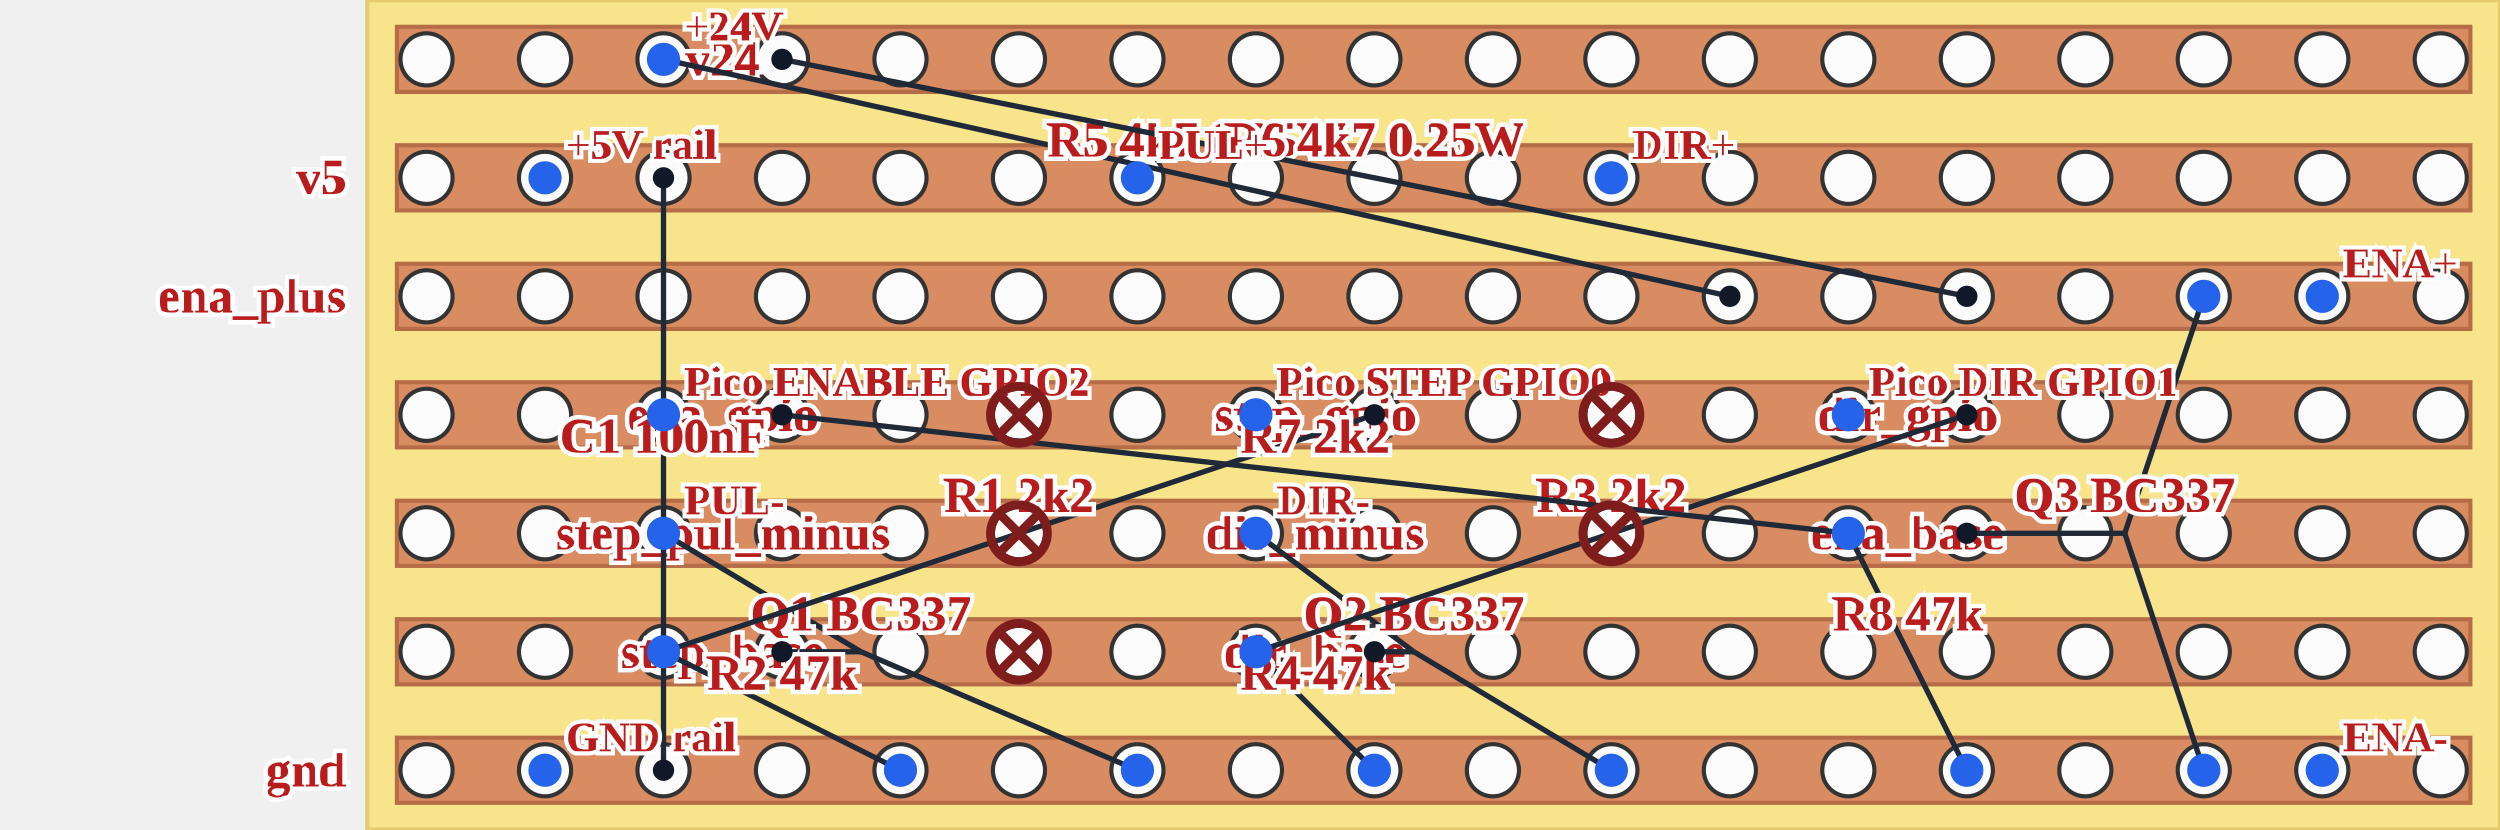
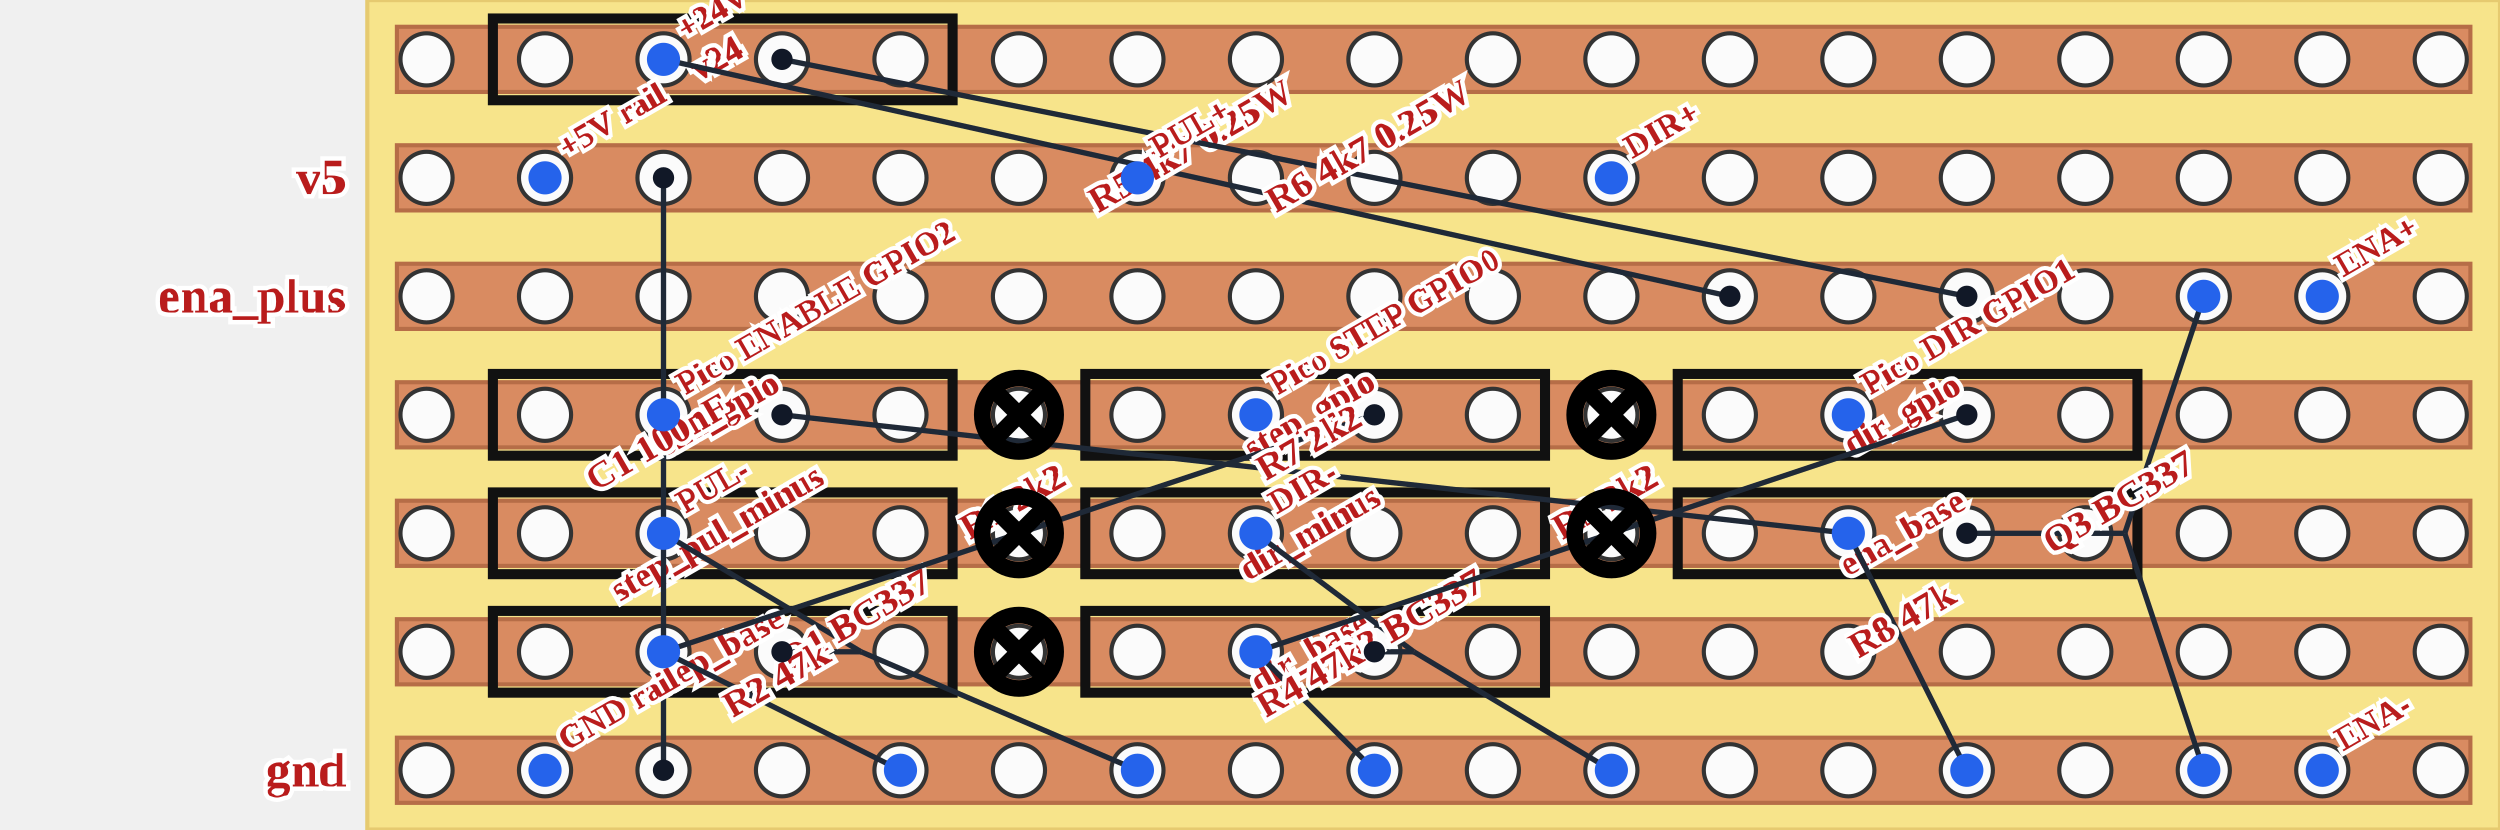
<svg xmlns="http://www.w3.org/2000/svg" width="675" height="224" viewBox="-3.100 0 21.100 7.000">
  <rect class="board" x="0" y="0" width="18.000" height="7.000" fill="#f7e48b" stroke="#e6ca70" stroke-width="0.035" />
  <rect class="copper-strip" data-row="0" data-net="v24" x="0.250" y="0.225" width="17.500" height="0.550" fill="#d98b61" stroke="#b66d47" stroke-width="0.035" />
  <text class="overlay-net-label" data-row="1" data-net="v5" x="-0.180" y="1.635" font-size="0.420" font-weight="700" text-anchor="end" fill="#b91c1c" stroke="#ffffff" stroke-width="0.075" paint-order="stroke">v5</text>
  <rect class="copper-strip" data-row="1" data-net="v5" x="0.250" y="1.225" width="17.500" height="0.550" fill="#d98b61" stroke="#b66d47" stroke-width="0.035" />
  <text class="overlay-net-label" data-row="2" data-net="ena_plus" x="-0.180" y="2.635" font-size="0.420" font-weight="700" text-anchor="end" fill="#b91c1c" stroke="#ffffff" stroke-width="0.075" paint-order="stroke">ena_plus</text>
  <rect class="copper-strip" data-row="2" data-net="ena_plus" x="0.250" y="2.225" width="17.500" height="0.550" fill="#d98b61" stroke="#b66d47" stroke-width="0.035" />
  <rect class="copper-strip" data-row="3" data-net="" x="0.250" y="3.225" width="17.500" height="0.550" fill="#d98b61" stroke="#b66d47" stroke-width="0.035" />
  <rect class="copper-strip" data-row="4" data-net="" x="0.250" y="4.225" width="17.500" height="0.550" fill="#d98b61" stroke="#b66d47" stroke-width="0.035" />
  <rect class="copper-strip" data-row="5" data-net="" x="0.250" y="5.225" width="17.500" height="0.550" fill="#d98b61" stroke="#b66d47" stroke-width="0.035" />
  <text class="overlay-net-label" data-row="6" data-net="gnd" x="-0.180" y="6.635" font-size="0.420" font-weight="700" text-anchor="end" fill="#b91c1c" stroke="#ffffff" stroke-width="0.075" paint-order="stroke">gnd</text>
  <rect class="copper-strip" data-row="6" data-net="gnd" x="0.250" y="6.225" width="17.500" height="0.550" fill="#d98b61" stroke="#b66d47" stroke-width="0.035" />
  <circle class="hole" data-col="0" data-row="0" cx="0.500" cy="0.500" r="0.220" fill="#fbfbfb" stroke="#333333" stroke-width="0.035" />
  <circle class="hole" data-col="1" data-row="0" cx="1.500" cy="0.500" r="0.220" fill="#fbfbfb" stroke="#333333" stroke-width="0.035" />
  <circle class="hole" data-col="2" data-row="0" cx="2.500" cy="0.500" r="0.220" fill="#fbfbfb" stroke="#333333" stroke-width="0.035" />
  <circle class="hole" data-col="3" data-row="0" cx="3.500" cy="0.500" r="0.220" fill="#fbfbfb" stroke="#333333" stroke-width="0.035" />
  <circle class="hole" data-col="4" data-row="0" cx="4.500" cy="0.500" r="0.220" fill="#fbfbfb" stroke="#333333" stroke-width="0.035" />
  <circle class="hole" data-col="5" data-row="0" cx="5.500" cy="0.500" r="0.220" fill="#fbfbfb" stroke="#333333" stroke-width="0.035" />
  <circle class="hole" data-col="6" data-row="0" cx="6.500" cy="0.500" r="0.220" fill="#fbfbfb" stroke="#333333" stroke-width="0.035" />
  <circle class="hole" data-col="7" data-row="0" cx="7.500" cy="0.500" r="0.220" fill="#fbfbfb" stroke="#333333" stroke-width="0.035" />
  <circle class="hole" data-col="8" data-row="0" cx="8.500" cy="0.500" r="0.220" fill="#fbfbfb" stroke="#333333" stroke-width="0.035" />
  <circle class="hole" data-col="9" data-row="0" cx="9.500" cy="0.500" r="0.220" fill="#fbfbfb" stroke="#333333" stroke-width="0.035" />
  <circle class="hole" data-col="10" data-row="0" cx="10.500" cy="0.500" r="0.220" fill="#fbfbfb" stroke="#333333" stroke-width="0.035" />
  <circle class="hole" data-col="11" data-row="0" cx="11.500" cy="0.500" r="0.220" fill="#fbfbfb" stroke="#333333" stroke-width="0.035" />
  <circle class="hole" data-col="12" data-row="0" cx="12.500" cy="0.500" r="0.220" fill="#fbfbfb" stroke="#333333" stroke-width="0.035" />
  <circle class="hole" data-col="13" data-row="0" cx="13.500" cy="0.500" r="0.220" fill="#fbfbfb" stroke="#333333" stroke-width="0.035" />
  <circle class="hole" data-col="14" data-row="0" cx="14.500" cy="0.500" r="0.220" fill="#fbfbfb" stroke="#333333" stroke-width="0.035" />
  <circle class="hole" data-col="15" data-row="0" cx="15.500" cy="0.500" r="0.220" fill="#fbfbfb" stroke="#333333" stroke-width="0.035" />
  <circle class="hole" data-col="16" data-row="0" cx="16.500" cy="0.500" r="0.220" fill="#fbfbfb" stroke="#333333" stroke-width="0.035" />
  <circle class="hole" data-col="17" data-row="0" cx="17.500" cy="0.500" r="0.220" fill="#fbfbfb" stroke="#333333" stroke-width="0.035" />
  <circle class="hole" data-col="0" data-row="1" cx="0.500" cy="1.500" r="0.220" fill="#fbfbfb" stroke="#333333" stroke-width="0.035" />
  <circle class="hole" data-col="1" data-row="1" cx="1.500" cy="1.500" r="0.220" fill="#fbfbfb" stroke="#333333" stroke-width="0.035" />
  <circle class="hole" data-col="2" data-row="1" cx="2.500" cy="1.500" r="0.220" fill="#fbfbfb" stroke="#333333" stroke-width="0.035" />
  <circle class="hole" data-col="3" data-row="1" cx="3.500" cy="1.500" r="0.220" fill="#fbfbfb" stroke="#333333" stroke-width="0.035" />
  <circle class="hole" data-col="4" data-row="1" cx="4.500" cy="1.500" r="0.220" fill="#fbfbfb" stroke="#333333" stroke-width="0.035" />
  <circle class="hole" data-col="5" data-row="1" cx="5.500" cy="1.500" r="0.220" fill="#fbfbfb" stroke="#333333" stroke-width="0.035" />
  <circle class="hole" data-col="6" data-row="1" cx="6.500" cy="1.500" r="0.220" fill="#fbfbfb" stroke="#333333" stroke-width="0.035" />
  <circle class="hole" data-col="7" data-row="1" cx="7.500" cy="1.500" r="0.220" fill="#fbfbfb" stroke="#333333" stroke-width="0.035" />
  <circle class="hole" data-col="8" data-row="1" cx="8.500" cy="1.500" r="0.220" fill="#fbfbfb" stroke="#333333" stroke-width="0.035" />
  <circle class="hole" data-col="9" data-row="1" cx="9.500" cy="1.500" r="0.220" fill="#fbfbfb" stroke="#333333" stroke-width="0.035" />
  <circle class="hole" data-col="10" data-row="1" cx="10.500" cy="1.500" r="0.220" fill="#fbfbfb" stroke="#333333" stroke-width="0.035" />
  <circle class="hole" data-col="11" data-row="1" cx="11.500" cy="1.500" r="0.220" fill="#fbfbfb" stroke="#333333" stroke-width="0.035" />
  <circle class="hole" data-col="12" data-row="1" cx="12.500" cy="1.500" r="0.220" fill="#fbfbfb" stroke="#333333" stroke-width="0.035" />
  <circle class="hole" data-col="13" data-row="1" cx="13.500" cy="1.500" r="0.220" fill="#fbfbfb" stroke="#333333" stroke-width="0.035" />
  <circle class="hole" data-col="14" data-row="1" cx="14.500" cy="1.500" r="0.220" fill="#fbfbfb" stroke="#333333" stroke-width="0.035" />
  <circle class="hole" data-col="15" data-row="1" cx="15.500" cy="1.500" r="0.220" fill="#fbfbfb" stroke="#333333" stroke-width="0.035" />
  <circle class="hole" data-col="16" data-row="1" cx="16.500" cy="1.500" r="0.220" fill="#fbfbfb" stroke="#333333" stroke-width="0.035" />
  <circle class="hole" data-col="17" data-row="1" cx="17.500" cy="1.500" r="0.220" fill="#fbfbfb" stroke="#333333" stroke-width="0.035" />
  <circle class="hole" data-col="0" data-row="2" cx="0.500" cy="2.500" r="0.220" fill="#fbfbfb" stroke="#333333" stroke-width="0.035" />
  <circle class="hole" data-col="1" data-row="2" cx="1.500" cy="2.500" r="0.220" fill="#fbfbfb" stroke="#333333" stroke-width="0.035" />
  <circle class="hole" data-col="2" data-row="2" cx="2.500" cy="2.500" r="0.220" fill="#fbfbfb" stroke="#333333" stroke-width="0.035" />
  <circle class="hole" data-col="3" data-row="2" cx="3.500" cy="2.500" r="0.220" fill="#fbfbfb" stroke="#333333" stroke-width="0.035" />
  <circle class="hole" data-col="4" data-row="2" cx="4.500" cy="2.500" r="0.220" fill="#fbfbfb" stroke="#333333" stroke-width="0.035" />
  <circle class="hole" data-col="5" data-row="2" cx="5.500" cy="2.500" r="0.220" fill="#fbfbfb" stroke="#333333" stroke-width="0.035" />
  <circle class="hole" data-col="6" data-row="2" cx="6.500" cy="2.500" r="0.220" fill="#fbfbfb" stroke="#333333" stroke-width="0.035" />
  <circle class="hole" data-col="7" data-row="2" cx="7.500" cy="2.500" r="0.220" fill="#fbfbfb" stroke="#333333" stroke-width="0.035" />
  <circle class="hole" data-col="8" data-row="2" cx="8.500" cy="2.500" r="0.220" fill="#fbfbfb" stroke="#333333" stroke-width="0.035" />
  <circle class="hole" data-col="9" data-row="2" cx="9.500" cy="2.500" r="0.220" fill="#fbfbfb" stroke="#333333" stroke-width="0.035" />
  <circle class="hole" data-col="10" data-row="2" cx="10.500" cy="2.500" r="0.220" fill="#fbfbfb" stroke="#333333" stroke-width="0.035" />
  <circle class="hole" data-col="11" data-row="2" cx="11.500" cy="2.500" r="0.220" fill="#fbfbfb" stroke="#333333" stroke-width="0.035" />
  <circle class="hole" data-col="12" data-row="2" cx="12.500" cy="2.500" r="0.220" fill="#fbfbfb" stroke="#333333" stroke-width="0.035" />
  <circle class="hole" data-col="13" data-row="2" cx="13.500" cy="2.500" r="0.220" fill="#fbfbfb" stroke="#333333" stroke-width="0.035" />
  <circle class="hole" data-col="14" data-row="2" cx="14.500" cy="2.500" r="0.220" fill="#fbfbfb" stroke="#333333" stroke-width="0.035" />
  <circle class="hole" data-col="15" data-row="2" cx="15.500" cy="2.500" r="0.220" fill="#fbfbfb" stroke="#333333" stroke-width="0.035" />
  <circle class="hole" data-col="16" data-row="2" cx="16.500" cy="2.500" r="0.220" fill="#fbfbfb" stroke="#333333" stroke-width="0.035" />
  <circle class="hole" data-col="17" data-row="2" cx="17.500" cy="2.500" r="0.220" fill="#fbfbfb" stroke="#333333" stroke-width="0.035" />
  <circle class="hole" data-col="0" data-row="3" cx="0.500" cy="3.500" r="0.220" fill="#fbfbfb" stroke="#333333" stroke-width="0.035" />
  <circle class="hole" data-col="1" data-row="3" cx="1.500" cy="3.500" r="0.220" fill="#fbfbfb" stroke="#333333" stroke-width="0.035" />
  <circle class="hole" data-col="2" data-row="3" cx="2.500" cy="3.500" r="0.220" fill="#fbfbfb" stroke="#333333" stroke-width="0.035" />
  <circle class="hole" data-col="3" data-row="3" cx="3.500" cy="3.500" r="0.220" fill="#fbfbfb" stroke="#333333" stroke-width="0.035" />
  <circle class="hole" data-col="4" data-row="3" cx="4.500" cy="3.500" r="0.220" fill="#fbfbfb" stroke="#333333" stroke-width="0.035" />
  <circle class="hole" data-col="5" data-row="3" cx="5.500" cy="3.500" r="0.220" fill="#fbfbfb" stroke="#333333" stroke-width="0.035" />
  <circle class="hole" data-col="6" data-row="3" cx="6.500" cy="3.500" r="0.220" fill="#fbfbfb" stroke="#333333" stroke-width="0.035" />
  <circle class="hole" data-col="7" data-row="3" cx="7.500" cy="3.500" r="0.220" fill="#fbfbfb" stroke="#333333" stroke-width="0.035" />
  <circle class="hole" data-col="8" data-row="3" cx="8.500" cy="3.500" r="0.220" fill="#fbfbfb" stroke="#333333" stroke-width="0.035" />
  <circle class="hole" data-col="9" data-row="3" cx="9.500" cy="3.500" r="0.220" fill="#fbfbfb" stroke="#333333" stroke-width="0.035" />
  <circle class="hole" data-col="10" data-row="3" cx="10.500" cy="3.500" r="0.220" fill="#fbfbfb" stroke="#333333" stroke-width="0.035" />
  <circle class="hole" data-col="11" data-row="3" cx="11.500" cy="3.500" r="0.220" fill="#fbfbfb" stroke="#333333" stroke-width="0.035" />
  <circle class="hole" data-col="12" data-row="3" cx="12.500" cy="3.500" r="0.220" fill="#fbfbfb" stroke="#333333" stroke-width="0.035" />
  <circle class="hole" data-col="13" data-row="3" cx="13.500" cy="3.500" r="0.220" fill="#fbfbfb" stroke="#333333" stroke-width="0.035" />
  <circle class="hole" data-col="14" data-row="3" cx="14.500" cy="3.500" r="0.220" fill="#fbfbfb" stroke="#333333" stroke-width="0.035" />
  <circle class="hole" data-col="15" data-row="3" cx="15.500" cy="3.500" r="0.220" fill="#fbfbfb" stroke="#333333" stroke-width="0.035" />
  <circle class="hole" data-col="16" data-row="3" cx="16.500" cy="3.500" r="0.220" fill="#fbfbfb" stroke="#333333" stroke-width="0.035" />
  <circle class="hole" data-col="17" data-row="3" cx="17.500" cy="3.500" r="0.220" fill="#fbfbfb" stroke="#333333" stroke-width="0.035" />
  <circle class="hole" data-col="0" data-row="4" cx="0.500" cy="4.500" r="0.220" fill="#fbfbfb" stroke="#333333" stroke-width="0.035" />
  <circle class="hole" data-col="1" data-row="4" cx="1.500" cy="4.500" r="0.220" fill="#fbfbfb" stroke="#333333" stroke-width="0.035" />
  <circle class="hole" data-col="2" data-row="4" cx="2.500" cy="4.500" r="0.220" fill="#fbfbfb" stroke="#333333" stroke-width="0.035" />
  <circle class="hole" data-col="3" data-row="4" cx="3.500" cy="4.500" r="0.220" fill="#fbfbfb" stroke="#333333" stroke-width="0.035" />
  <circle class="hole" data-col="4" data-row="4" cx="4.500" cy="4.500" r="0.220" fill="#fbfbfb" stroke="#333333" stroke-width="0.035" />
  <circle class="hole" data-col="5" data-row="4" cx="5.500" cy="4.500" r="0.220" fill="#fbfbfb" stroke="#333333" stroke-width="0.035" />
  <circle class="hole" data-col="6" data-row="4" cx="6.500" cy="4.500" r="0.220" fill="#fbfbfb" stroke="#333333" stroke-width="0.035" />
  <circle class="hole" data-col="7" data-row="4" cx="7.500" cy="4.500" r="0.220" fill="#fbfbfb" stroke="#333333" stroke-width="0.035" />
  <circle class="hole" data-col="8" data-row="4" cx="8.500" cy="4.500" r="0.220" fill="#fbfbfb" stroke="#333333" stroke-width="0.035" />
  <circle class="hole" data-col="9" data-row="4" cx="9.500" cy="4.500" r="0.220" fill="#fbfbfb" stroke="#333333" stroke-width="0.035" />
  <circle class="hole" data-col="10" data-row="4" cx="10.500" cy="4.500" r="0.220" fill="#fbfbfb" stroke="#333333" stroke-width="0.035" />
  <circle class="hole" data-col="11" data-row="4" cx="11.500" cy="4.500" r="0.220" fill="#fbfbfb" stroke="#333333" stroke-width="0.035" />
  <circle class="hole" data-col="12" data-row="4" cx="12.500" cy="4.500" r="0.220" fill="#fbfbfb" stroke="#333333" stroke-width="0.035" />
  <circle class="hole" data-col="13" data-row="4" cx="13.500" cy="4.500" r="0.220" fill="#fbfbfb" stroke="#333333" stroke-width="0.035" />
  <circle class="hole" data-col="14" data-row="4" cx="14.500" cy="4.500" r="0.220" fill="#fbfbfb" stroke="#333333" stroke-width="0.035" />
  <circle class="hole" data-col="15" data-row="4" cx="15.500" cy="4.500" r="0.220" fill="#fbfbfb" stroke="#333333" stroke-width="0.035" />
  <circle class="hole" data-col="16" data-row="4" cx="16.500" cy="4.500" r="0.220" fill="#fbfbfb" stroke="#333333" stroke-width="0.035" />
  <circle class="hole" data-col="17" data-row="4" cx="17.500" cy="4.500" r="0.220" fill="#fbfbfb" stroke="#333333" stroke-width="0.035" />
  <circle class="hole" data-col="0" data-row="5" cx="0.500" cy="5.500" r="0.220" fill="#fbfbfb" stroke="#333333" stroke-width="0.035" />
  <circle class="hole" data-col="1" data-row="5" cx="1.500" cy="5.500" r="0.220" fill="#fbfbfb" stroke="#333333" stroke-width="0.035" />
  <circle class="hole" data-col="2" data-row="5" cx="2.500" cy="5.500" r="0.220" fill="#fbfbfb" stroke="#333333" stroke-width="0.035" />
  <circle class="hole" data-col="3" data-row="5" cx="3.500" cy="5.500" r="0.220" fill="#fbfbfb" stroke="#333333" stroke-width="0.035" />
  <circle class="hole" data-col="4" data-row="5" cx="4.500" cy="5.500" r="0.220" fill="#fbfbfb" stroke="#333333" stroke-width="0.035" />
  <circle class="hole" data-col="5" data-row="5" cx="5.500" cy="5.500" r="0.220" fill="#fbfbfb" stroke="#333333" stroke-width="0.035" />
  <circle class="hole" data-col="6" data-row="5" cx="6.500" cy="5.500" r="0.220" fill="#fbfbfb" stroke="#333333" stroke-width="0.035" />
  <circle class="hole" data-col="7" data-row="5" cx="7.500" cy="5.500" r="0.220" fill="#fbfbfb" stroke="#333333" stroke-width="0.035" />
  <circle class="hole" data-col="8" data-row="5" cx="8.500" cy="5.500" r="0.220" fill="#fbfbfb" stroke="#333333" stroke-width="0.035" />
  <circle class="hole" data-col="9" data-row="5" cx="9.500" cy="5.500" r="0.220" fill="#fbfbfb" stroke="#333333" stroke-width="0.035" />
  <circle class="hole" data-col="10" data-row="5" cx="10.500" cy="5.500" r="0.220" fill="#fbfbfb" stroke="#333333" stroke-width="0.035" />
  <circle class="hole" data-col="11" data-row="5" cx="11.500" cy="5.500" r="0.220" fill="#fbfbfb" stroke="#333333" stroke-width="0.035" />
  <circle class="hole" data-col="12" data-row="5" cx="12.500" cy="5.500" r="0.220" fill="#fbfbfb" stroke="#333333" stroke-width="0.035" />
  <circle class="hole" data-col="13" data-row="5" cx="13.500" cy="5.500" r="0.220" fill="#fbfbfb" stroke="#333333" stroke-width="0.035" />
  <circle class="hole" data-col="14" data-row="5" cx="14.500" cy="5.500" r="0.220" fill="#fbfbfb" stroke="#333333" stroke-width="0.035" />
  <circle class="hole" data-col="15" data-row="5" cx="15.500" cy="5.500" r="0.220" fill="#fbfbfb" stroke="#333333" stroke-width="0.035" />
  <circle class="hole" data-col="16" data-row="5" cx="16.500" cy="5.500" r="0.220" fill="#fbfbfb" stroke="#333333" stroke-width="0.035" />
  <circle class="hole" data-col="17" data-row="5" cx="17.500" cy="5.500" r="0.220" fill="#fbfbfb" stroke="#333333" stroke-width="0.035" />
  <circle class="hole" data-col="0" data-row="6" cx="0.500" cy="6.500" r="0.220" fill="#fbfbfb" stroke="#333333" stroke-width="0.035" />
  <circle class="hole" data-col="1" data-row="6" cx="1.500" cy="6.500" r="0.220" fill="#fbfbfb" stroke="#333333" stroke-width="0.035" />
  <circle class="hole" data-col="2" data-row="6" cx="2.500" cy="6.500" r="0.220" fill="#fbfbfb" stroke="#333333" stroke-width="0.035" />
  <circle class="hole" data-col="3" data-row="6" cx="3.500" cy="6.500" r="0.220" fill="#fbfbfb" stroke="#333333" stroke-width="0.035" />
  <circle class="hole" data-col="4" data-row="6" cx="4.500" cy="6.500" r="0.220" fill="#fbfbfb" stroke="#333333" stroke-width="0.035" />
  <circle class="hole" data-col="5" data-row="6" cx="5.500" cy="6.500" r="0.220" fill="#fbfbfb" stroke="#333333" stroke-width="0.035" />
  <circle class="hole" data-col="6" data-row="6" cx="6.500" cy="6.500" r="0.220" fill="#fbfbfb" stroke="#333333" stroke-width="0.035" />
  <circle class="hole" data-col="7" data-row="6" cx="7.500" cy="6.500" r="0.220" fill="#fbfbfb" stroke="#333333" stroke-width="0.035" />
  <circle class="hole" data-col="8" data-row="6" cx="8.500" cy="6.500" r="0.220" fill="#fbfbfb" stroke="#333333" stroke-width="0.035" />
  <circle class="hole" data-col="9" data-row="6" cx="9.500" cy="6.500" r="0.220" fill="#fbfbfb" stroke="#333333" stroke-width="0.035" />
  <circle class="hole" data-col="10" data-row="6" cx="10.500" cy="6.500" r="0.220" fill="#fbfbfb" stroke="#333333" stroke-width="0.035" />
  <circle class="hole" data-col="11" data-row="6" cx="11.500" cy="6.500" r="0.220" fill="#fbfbfb" stroke="#333333" stroke-width="0.035" />
  <circle class="hole" data-col="12" data-row="6" cx="12.500" cy="6.500" r="0.220" fill="#fbfbfb" stroke="#333333" stroke-width="0.035" />
  <circle class="hole" data-col="13" data-row="6" cx="13.500" cy="6.500" r="0.220" fill="#fbfbfb" stroke="#333333" stroke-width="0.035" />
  <circle class="hole" data-col="14" data-row="6" cx="14.500" cy="6.500" r="0.220" fill="#fbfbfb" stroke="#333333" stroke-width="0.035" />
  <circle class="hole" data-col="15" data-row="6" cx="15.500" cy="6.500" r="0.220" fill="#fbfbfb" stroke="#333333" stroke-width="0.035" />
  <circle class="hole" data-col="16" data-row="6" cx="16.500" cy="6.500" r="0.220" fill="#fbfbfb" stroke="#333333" stroke-width="0.035" />
  <circle class="hole" data-col="17" data-row="6" cx="17.500" cy="6.500" r="0.220" fill="#fbfbfb" stroke="#333333" stroke-width="0.035" />
-   <text class="overlay-net-run-label" data-row="0" data-net="v24" x="3.000" y="0.635" font-size="0.420" font-weight="700" text-anchor="middle" fill="#b91c1c" stroke="#ffffff" stroke-width="0.075" paint-order="stroke">v24</text>
-   <text class="overlay-net-run-label" data-row="3" data-net="ena_gpio" x="3.000" y="3.635" font-size="0.420" font-weight="700" text-anchor="middle" fill="#b91c1c" stroke="#ffffff" stroke-width="0.075" paint-order="stroke">ena_gpio</text>
-   <text class="overlay-net-run-label" data-row="3" data-net="step_gpio" x="8.000" y="3.635" font-size="0.420" font-weight="700" text-anchor="middle" fill="#b91c1c" stroke="#ffffff" stroke-width="0.075" paint-order="stroke">step_gpio</text>
-   <text class="overlay-net-run-label" data-row="3" data-net="dir_gpio" x="13.000" y="3.635" font-size="0.420" font-weight="700" text-anchor="middle" fill="#b91c1c" stroke="#ffffff" stroke-width="0.075" paint-order="stroke">dir_gpio</text>
-   <text class="overlay-net-run-label" data-row="4" data-net="step_pul_minus" x="3.000" y="4.635" font-size="0.420" font-weight="700" text-anchor="middle" fill="#b91c1c" stroke="#ffffff" stroke-width="0.075" paint-order="stroke">step_pul_minus</text>
-   <text class="overlay-net-run-label" data-row="4" data-net="dir_minus" x="8.000" y="4.635" font-size="0.420" font-weight="700" text-anchor="middle" fill="#b91c1c" stroke="#ffffff" stroke-width="0.075" paint-order="stroke">dir_minus</text>
-   <text class="overlay-net-run-label" data-row="4" data-net="ena_base" x="13.000" y="4.635" font-size="0.420" font-weight="700" text-anchor="middle" fill="#b91c1c" stroke="#ffffff" stroke-width="0.075" paint-order="stroke">ena_base</text>
-   <text class="overlay-net-run-label" data-row="5" data-net="step_base" x="3.000" y="5.635" font-size="0.420" font-weight="700" text-anchor="middle" fill="#b91c1c" stroke="#ffffff" stroke-width="0.075" paint-order="stroke">step_base</text>
-   <text class="overlay-net-run-label" data-row="5" data-net="dir_base" x="8.000" y="5.635" font-size="0.420" font-weight="700" text-anchor="middle" fill="#b91c1c" stroke="#ffffff" stroke-width="0.075" paint-order="stroke">dir_base</text>
+   <rect class="strip-run-block" data-row="0" data-net="v24" x="1.060" y="0.155" width="3.880" height="0.690" fill="none" stroke="#111111" stroke-width="0.085" />
+   <rect class="strip-run-block" data-row="3" data-net="ena_gpio" x="1.060" y="3.155" width="3.880" height="0.690" fill="none" stroke="#111111" stroke-width="0.085" />
+   <rect class="strip-run-block" data-row="3" data-net="step_gpio" x="6.060" y="3.155" width="3.880" height="0.690" fill="none" stroke="#111111" stroke-width="0.085" />
+   <rect class="strip-run-block" data-row="3" data-net="dir_gpio" x="11.060" y="3.155" width="3.880" height="0.690" fill="none" stroke="#111111" stroke-width="0.085" />
+   <rect class="strip-run-block" data-row="4" data-net="step_pul_minus" x="1.060" y="4.155" width="3.880" height="0.690" fill="none" stroke="#111111" stroke-width="0.085" />
+   <rect class="strip-run-block" data-row="4" data-net="dir_minus" x="6.060" y="4.155" width="3.880" height="0.690" fill="none" stroke="#111111" stroke-width="0.085" />
+   <rect class="strip-run-block" data-row="4" data-net="ena_base" x="11.060" y="4.155" width="3.880" height="0.690" fill="none" stroke="#111111" stroke-width="0.085" />
+   <rect class="strip-run-block" data-row="5" data-net="step_base" x="1.060" y="5.155" width="3.880" height="0.690" fill="none" stroke="#111111" stroke-width="0.085" />
+   <rect class="strip-run-block" data-row="5" data-net="dir_base" x="6.060" y="5.155" width="3.880" height="0.690" fill="none" stroke="#111111" stroke-width="0.085" />
+   <text class="overlay-net-run-label" data-row="0" data-net="v24" x="3.000" y="0.580" font-size="0.300" font-weight="700" text-anchor="middle" fill="#b91c1c" stroke="#ffffff" stroke-width="0.075" paint-order="stroke" transform="rotate(-30.0 3.000 0.580)">v24</text>
+   <text class="overlay-net-run-label" data-row="3" data-net="ena_gpio" x="3.000" y="3.580" font-size="0.300" font-weight="700" text-anchor="middle" fill="#b91c1c" stroke="#ffffff" stroke-width="0.075" paint-order="stroke" transform="rotate(-30.0 3.000 3.580)">ena_gpio</text>
+   <text class="overlay-net-run-label" data-row="3" data-net="step_gpio" x="8.000" y="3.580" font-size="0.300" font-weight="700" text-anchor="middle" fill="#b91c1c" stroke="#ffffff" stroke-width="0.075" paint-order="stroke" transform="rotate(-30.0 8.000 3.580)">step_gpio</text>
+   <text class="overlay-net-run-label" data-row="3" data-net="dir_gpio" x="13.000" y="3.580" font-size="0.300" font-weight="700" text-anchor="middle" fill="#b91c1c" stroke="#ffffff" stroke-width="0.075" paint-order="stroke" transform="rotate(-30.0 13.000 3.580)">dir_gpio</text>
+   <text class="overlay-net-run-label" data-row="4" data-net="step_pul_minus" x="3.000" y="4.580" font-size="0.300" font-weight="700" text-anchor="middle" fill="#b91c1c" stroke="#ffffff" stroke-width="0.075" paint-order="stroke" transform="rotate(-30.0 3.000 4.580)">step_pul_minus</text>
+   <text class="overlay-net-run-label" data-row="4" data-net="dir_minus" x="8.000" y="4.580" font-size="0.300" font-weight="700" text-anchor="middle" fill="#b91c1c" stroke="#ffffff" stroke-width="0.075" paint-order="stroke" transform="rotate(-30.0 8.000 4.580)">dir_minus</text>
+   <text class="overlay-net-run-label" data-row="4" data-net="ena_base" x="13.000" y="4.580" font-size="0.300" font-weight="700" text-anchor="middle" fill="#b91c1c" stroke="#ffffff" stroke-width="0.075" paint-order="stroke" transform="rotate(-30.0 13.000 4.580)">ena_base</text>
+   <text class="overlay-net-run-label" data-row="5" data-net="step_base" x="3.000" y="5.580" font-size="0.300" font-weight="700" text-anchor="middle" fill="#b91c1c" stroke="#ffffff" stroke-width="0.075" paint-order="stroke" transform="rotate(-30.0 3.000 5.580)">step_base</text>
+   <text class="overlay-net-run-label" data-row="5" data-net="dir_base" x="8.000" y="5.580" font-size="0.300" font-weight="700" text-anchor="middle" fill="#b91c1c" stroke="#ffffff" stroke-width="0.075" paint-order="stroke" transform="rotate(-30.0 8.000 5.580)">dir_base</text>
  <line class="overlay-element" data-element="C1" x1="2.500" y1="1.500" x2="2.500" y2="6.500" stroke="#1f2937" stroke-width="0.045" />
-   <text class="overlay-element-label" x="2.500" y="3.820" font-size="0.420" font-weight="700" text-anchor="middle" fill="#b91c1c" stroke="#ffffff" stroke-width="0.075" paint-order="stroke">C1 100nF</text>
+   <text class="overlay-element-label" x="2.500" y="3.820" font-size="0.320" font-weight="700" text-anchor="middle" fill="#b91c1c" stroke="#ffffff" stroke-width="0.075" paint-order="stroke" transform="rotate(-30.0 2.500 3.820)">C1 100nF</text>
  <line class="overlay-element" data-element="Q1" x1="4.167" y1="5.500" x2="3.500" y2="5.500" stroke="#1f2937" stroke-width="0.045" />
  <line class="overlay-element" data-element="Q1" x1="4.167" y1="5.500" x2="2.500" y2="4.500" stroke="#1f2937" stroke-width="0.045" />
  <line class="overlay-element" data-element="Q1" x1="4.167" y1="5.500" x2="6.500" y2="6.500" stroke="#1f2937" stroke-width="0.045" />
-   <text class="overlay-element-label" x="4.167" y="5.320" font-size="0.420" font-weight="700" text-anchor="middle" fill="#b91c1c" stroke="#ffffff" stroke-width="0.075" paint-order="stroke">Q1 BC337</text>
+   <text class="overlay-element-label" x="4.167" y="5.320" font-size="0.320" font-weight="700" text-anchor="middle" fill="#b91c1c" stroke="#ffffff" stroke-width="0.075" paint-order="stroke" transform="rotate(-30.0 4.167 5.320)">Q1 BC337</text>
  <line class="overlay-element" data-element="R1" x1="8.500" y1="3.500" x2="2.500" y2="5.500" stroke="#1f2937" stroke-width="0.045" />
-   <text class="overlay-element-label" x="5.500" y="4.320" font-size="0.420" font-weight="700" text-anchor="middle" fill="#b91c1c" stroke="#ffffff" stroke-width="0.075" paint-order="stroke">R1 2k2</text>
+   <text class="overlay-element-label" x="5.500" y="4.320" font-size="0.320" font-weight="700" text-anchor="middle" fill="#b91c1c" stroke="#ffffff" stroke-width="0.075" paint-order="stroke" transform="rotate(-30.0 5.500 4.320)">R1 2k2</text>
  <line class="overlay-element" data-element="R2" x1="2.500" y1="5.500" x2="4.500" y2="6.500" stroke="#1f2937" stroke-width="0.045" />
-   <text class="overlay-element-label" x="3.500" y="5.820" font-size="0.420" font-weight="700" text-anchor="middle" fill="#b91c1c" stroke="#ffffff" stroke-width="0.075" paint-order="stroke">R2 47k</text>
+   <text class="overlay-element-label" x="3.500" y="5.820" font-size="0.320" font-weight="700" text-anchor="middle" fill="#b91c1c" stroke="#ffffff" stroke-width="0.075" paint-order="stroke" transform="rotate(-30.0 3.500 5.820)">R2 47k</text>
  <line class="overlay-element" data-element="Q2" x1="8.833" y1="5.500" x2="8.500" y2="5.500" stroke="#1f2937" stroke-width="0.045" />
  <line class="overlay-element" data-element="Q2" x1="8.833" y1="5.500" x2="7.500" y2="4.500" stroke="#1f2937" stroke-width="0.045" />
  <line class="overlay-element" data-element="Q2" x1="8.833" y1="5.500" x2="10.500" y2="6.500" stroke="#1f2937" stroke-width="0.045" />
-   <text class="overlay-element-label" x="8.833" y="5.320" font-size="0.420" font-weight="700" text-anchor="middle" fill="#b91c1c" stroke="#ffffff" stroke-width="0.075" paint-order="stroke">Q2 BC337</text>
+   <text class="overlay-element-label" x="8.833" y="5.320" font-size="0.320" font-weight="700" text-anchor="middle" fill="#b91c1c" stroke="#ffffff" stroke-width="0.075" paint-order="stroke" transform="rotate(-30.0 8.833 5.320)">Q2 BC337</text>
  <line class="overlay-element" data-element="R3" x1="13.500" y1="3.500" x2="7.500" y2="5.500" stroke="#1f2937" stroke-width="0.045" />
-   <text class="overlay-element-label" x="10.500" y="4.320" font-size="0.420" font-weight="700" text-anchor="middle" fill="#b91c1c" stroke="#ffffff" stroke-width="0.075" paint-order="stroke">R3 2k2</text>
+   <text class="overlay-element-label" x="10.500" y="4.320" font-size="0.320" font-weight="700" text-anchor="middle" fill="#b91c1c" stroke="#ffffff" stroke-width="0.075" paint-order="stroke" transform="rotate(-30.0 10.500 4.320)">R3 2k2</text>
  <line class="overlay-element" data-element="R4" x1="7.500" y1="5.500" x2="8.500" y2="6.500" stroke="#1f2937" stroke-width="0.045" />
-   <text class="overlay-element-label" x="8.000" y="5.820" font-size="0.420" font-weight="700" text-anchor="middle" fill="#b91c1c" stroke="#ffffff" stroke-width="0.075" paint-order="stroke">R4 47k</text>
+   <text class="overlay-element-label" x="8.000" y="5.820" font-size="0.320" font-weight="700" text-anchor="middle" fill="#b91c1c" stroke="#ffffff" stroke-width="0.075" paint-order="stroke" transform="rotate(-30.0 8.000 5.820)">R4 47k</text>
  <line class="overlay-element" data-element="R5" x1="2.500" y1="0.500" x2="11.500" y2="2.500" stroke="#1f2937" stroke-width="0.045" />
-   <text class="overlay-element-label" x="7.000" y="1.320" font-size="0.420" font-weight="700" text-anchor="middle" fill="#b91c1c" stroke="#ffffff" stroke-width="0.075" paint-order="stroke">R5 4k7 0.25W</text>
+   <text class="overlay-element-label" x="7.000" y="1.320" font-size="0.320" font-weight="700" text-anchor="middle" fill="#b91c1c" stroke="#ffffff" stroke-width="0.075" paint-order="stroke" transform="rotate(-30.0 7.000 1.320)">R5 4k7 0.25W</text>
  <line class="overlay-element" data-element="R6" x1="3.500" y1="0.500" x2="13.500" y2="2.500" stroke="#1f2937" stroke-width="0.045" />
-   <text class="overlay-element-label" x="8.500" y="1.320" font-size="0.420" font-weight="700" text-anchor="middle" fill="#b91c1c" stroke="#ffffff" stroke-width="0.075" paint-order="stroke">R6 4k7 0.25W</text>
+   <text class="overlay-element-label" x="8.500" y="1.320" font-size="0.320" font-weight="700" text-anchor="middle" fill="#b91c1c" stroke="#ffffff" stroke-width="0.075" paint-order="stroke" transform="rotate(-30.0 8.500 1.320)">R6 4k7 0.25W</text>
  <line class="overlay-element" data-element="Q3" x1="14.833" y1="4.500" x2="13.500" y2="4.500" stroke="#1f2937" stroke-width="0.045" />
  <line class="overlay-element" data-element="Q3" x1="14.833" y1="4.500" x2="15.500" y2="2.500" stroke="#1f2937" stroke-width="0.045" />
  <line class="overlay-element" data-element="Q3" x1="14.833" y1="4.500" x2="15.500" y2="6.500" stroke="#1f2937" stroke-width="0.045" />
-   <text class="overlay-element-label" x="14.833" y="4.320" font-size="0.420" font-weight="700" text-anchor="middle" fill="#b91c1c" stroke="#ffffff" stroke-width="0.075" paint-order="stroke">Q3 BC337</text>
+   <text class="overlay-element-label" x="14.833" y="4.320" font-size="0.320" font-weight="700" text-anchor="middle" fill="#b91c1c" stroke="#ffffff" stroke-width="0.075" paint-order="stroke" transform="rotate(-30.0 14.833 4.320)">Q3 BC337</text>
  <line class="overlay-element" data-element="R7" x1="3.500" y1="3.500" x2="12.500" y2="4.500" stroke="#1f2937" stroke-width="0.045" />
-   <text class="overlay-element-label" x="8.000" y="3.820" font-size="0.420" font-weight="700" text-anchor="middle" fill="#b91c1c" stroke="#ffffff" stroke-width="0.075" paint-order="stroke">R7 2k2</text>
+   <text class="overlay-element-label" x="8.000" y="3.820" font-size="0.320" font-weight="700" text-anchor="middle" fill="#b91c1c" stroke="#ffffff" stroke-width="0.075" paint-order="stroke" transform="rotate(-30.0 8.000 3.820)">R7 2k2</text>
  <line class="overlay-element" data-element="R8" x1="12.500" y1="4.500" x2="13.500" y2="6.500" stroke="#1f2937" stroke-width="0.045" />
-   <text class="overlay-element-label" x="13.000" y="5.320" font-size="0.420" font-weight="700" text-anchor="middle" fill="#b91c1c" stroke="#ffffff" stroke-width="0.075" paint-order="stroke">R8 47k</text>
+   <text class="overlay-element-label" x="13.000" y="5.320" font-size="0.320" font-weight="700" text-anchor="middle" fill="#b91c1c" stroke="#ffffff" stroke-width="0.075" paint-order="stroke" transform="rotate(-30.0 13.000 5.320)">R8 47k</text>
  <circle class="overlay-terminal" data-net="v5" data-element="C1" data-terminal="start" cx="2.500" cy="1.500" r="0.090" fill="#111827" />
  <circle class="overlay-terminal" data-net="gnd" data-element="C1" data-terminal="end" cx="2.500" cy="6.500" r="0.090" fill="#111827" />
  <circle class="overlay-terminal" data-net="step_base" data-element="Q1" data-terminal="base" cx="3.500" cy="5.500" r="0.090" fill="#111827" />
  <circle class="overlay-terminal" data-net="step_pul_minus" data-element="Q1" data-terminal="collector" cx="2.500" cy="4.500" r="0.090" fill="#111827" />
  <circle class="overlay-terminal" data-net="gnd" data-element="Q1" data-terminal="emitter" cx="6.500" cy="6.500" r="0.090" fill="#111827" />
  <circle class="overlay-terminal" data-net="step_gpio" data-element="R1" data-terminal="start" cx="8.500" cy="3.500" r="0.090" fill="#111827" />
  <circle class="overlay-terminal" data-net="step_base" data-element="R1" data-terminal="end" cx="2.500" cy="5.500" r="0.090" fill="#111827" />
  <circle class="overlay-terminal" data-net="step_base" data-element="R2" data-terminal="start" cx="2.500" cy="5.500" r="0.090" fill="#111827" />
  <circle class="overlay-terminal" data-net="gnd" data-element="R2" data-terminal="end" cx="4.500" cy="6.500" r="0.090" fill="#111827" />
  <circle class="overlay-terminal" data-net="dir_base" data-element="Q2" data-terminal="base" cx="8.500" cy="5.500" r="0.090" fill="#111827" />
  <circle class="overlay-terminal" data-net="dir_minus" data-element="Q2" data-terminal="collector" cx="7.500" cy="4.500" r="0.090" fill="#111827" />
  <circle class="overlay-terminal" data-net="gnd" data-element="Q2" data-terminal="emitter" cx="10.500" cy="6.500" r="0.090" fill="#111827" />
  <circle class="overlay-terminal" data-net="dir_gpio" data-element="R3" data-terminal="start" cx="13.500" cy="3.500" r="0.090" fill="#111827" />
  <circle class="overlay-terminal" data-net="dir_base" data-element="R3" data-terminal="end" cx="7.500" cy="5.500" r="0.090" fill="#111827" />
  <circle class="overlay-terminal" data-net="dir_base" data-element="R4" data-terminal="start" cx="7.500" cy="5.500" r="0.090" fill="#111827" />
  <circle class="overlay-terminal" data-net="gnd" data-element="R4" data-terminal="end" cx="8.500" cy="6.500" r="0.090" fill="#111827" />
  <circle class="overlay-terminal" data-net="v24" data-element="R5" data-terminal="start" cx="2.500" cy="0.500" r="0.090" fill="#111827" />
  <circle class="overlay-terminal" data-net="ena_plus" data-element="R5" data-terminal="end" cx="11.500" cy="2.500" r="0.090" fill="#111827" />
  <circle class="overlay-terminal" data-net="v24" data-element="R6" data-terminal="start" cx="3.500" cy="0.500" r="0.090" fill="#111827" />
  <circle class="overlay-terminal" data-net="ena_plus" data-element="R6" data-terminal="end" cx="13.500" cy="2.500" r="0.090" fill="#111827" />
  <circle class="overlay-terminal" data-net="ena_base" data-element="Q3" data-terminal="base" cx="13.500" cy="4.500" r="0.090" fill="#111827" />
  <circle class="overlay-terminal" data-net="ena_plus" data-element="Q3" data-terminal="collector" cx="15.500" cy="2.500" r="0.090" fill="#111827" />
  <circle class="overlay-terminal" data-net="gnd" data-element="Q3" data-terminal="emitter" cx="15.500" cy="6.500" r="0.090" fill="#111827" />
  <circle class="overlay-terminal" data-net="ena_gpio" data-element="R7" data-terminal="start" cx="3.500" cy="3.500" r="0.090" fill="#111827" />
  <circle class="overlay-terminal" data-net="ena_base" data-element="R7" data-terminal="end" cx="12.500" cy="4.500" r="0.090" fill="#111827" />
  <circle class="overlay-terminal" data-net="ena_base" data-element="R8" data-terminal="start" cx="12.500" cy="4.500" r="0.090" fill="#111827" />
  <circle class="overlay-terminal" data-net="gnd" data-element="R8" data-terminal="end" cx="13.500" cy="6.500" r="0.090" fill="#111827" />
  <circle class="overlay-node" data-net="v5" data-node="v5_rail" cx="1.500" cy="1.500" r="0.140" fill="#2563eb" />
-   <text class="overlay-node-label" x="1.680" y="1.340" font-size="0.360" font-weight="700" fill="#b91c1c" stroke="#ffffff" stroke-width="0.070" paint-order="stroke">+5V rail</text>
+   <text class="overlay-node-label" x="1.680" y="1.340" font-size="0.280" font-weight="700" fill="#b91c1c" stroke="#ffffff" stroke-width="0.070" paint-order="stroke" transform="rotate(-30.0 1.680 1.340)">+5V rail</text>
  <circle class="overlay-node" data-net="gnd" data-node="gnd_rail" cx="1.500" cy="6.500" r="0.140" fill="#2563eb" />
-   <text class="overlay-node-label" x="1.680" y="6.340" font-size="0.360" font-weight="700" fill="#b91c1c" stroke="#ffffff" stroke-width="0.070" paint-order="stroke">GND rail</text>
+   <text class="overlay-node-label" x="1.680" y="6.340" font-size="0.280" font-weight="700" fill="#b91c1c" stroke="#ffffff" stroke-width="0.070" paint-order="stroke" transform="rotate(-30.0 1.680 6.340)">GND rail</text>
  <circle class="overlay-node" data-net="v5" data-node="STEP_plus" cx="6.500" cy="1.500" r="0.140" fill="#2563eb" />
-   <text class="overlay-node-label" x="6.680" y="1.340" font-size="0.360" font-weight="700" fill="#b91c1c" stroke="#ffffff" stroke-width="0.070" paint-order="stroke">PUL+</text>
+   <text class="overlay-node-label" x="6.680" y="1.340" font-size="0.280" font-weight="700" fill="#b91c1c" stroke="#ffffff" stroke-width="0.070" paint-order="stroke" transform="rotate(-30.0 6.680 1.340)">PUL+</text>
  <circle class="overlay-node" data-net="step_pul_minus" data-node="STEP_minus" cx="2.500" cy="4.500" r="0.140" fill="#2563eb" />
-   <text class="overlay-node-label" x="2.680" y="4.340" font-size="0.360" font-weight="700" fill="#b91c1c" stroke="#ffffff" stroke-width="0.070" paint-order="stroke">PUL-</text>
+   <text class="overlay-node-label" x="2.680" y="4.340" font-size="0.280" font-weight="700" fill="#b91c1c" stroke="#ffffff" stroke-width="0.070" paint-order="stroke" transform="rotate(-30.0 2.680 4.340)">PUL-</text>
  <circle class="overlay-node" data-net="v5" data-node="DIR_plus" cx="10.500" cy="1.500" r="0.140" fill="#2563eb" />
-   <text class="overlay-node-label" x="10.680" y="1.340" font-size="0.360" font-weight="700" fill="#b91c1c" stroke="#ffffff" stroke-width="0.070" paint-order="stroke">DIR+</text>
+   <text class="overlay-node-label" x="10.680" y="1.340" font-size="0.280" font-weight="700" fill="#b91c1c" stroke="#ffffff" stroke-width="0.070" paint-order="stroke" transform="rotate(-30.0 10.680 1.340)">DIR+</text>
  <circle class="overlay-node" data-net="dir_minus" data-node="DIR_minus" cx="7.500" cy="4.500" r="0.140" fill="#2563eb" />
-   <text class="overlay-node-label" x="7.680" y="4.340" font-size="0.360" font-weight="700" fill="#b91c1c" stroke="#ffffff" stroke-width="0.070" paint-order="stroke">DIR-</text>
+   <text class="overlay-node-label" x="7.680" y="4.340" font-size="0.280" font-weight="700" fill="#b91c1c" stroke="#ffffff" stroke-width="0.070" paint-order="stroke" transform="rotate(-30.0 7.680 4.340)">DIR-</text>
  <circle class="overlay-node" data-net="ena_plus" data-node="ena_plus" cx="16.500" cy="2.500" r="0.140" fill="#2563eb" />
-   <text class="overlay-node-label" x="16.680" y="2.340" font-size="0.360" font-weight="700" fill="#b91c1c" stroke="#ffffff" stroke-width="0.070" paint-order="stroke">ENA+</text>
+   <text class="overlay-node-label" x="16.680" y="2.340" font-size="0.280" font-weight="700" fill="#b91c1c" stroke="#ffffff" stroke-width="0.070" paint-order="stroke" transform="rotate(-30.0 16.680 2.340)">ENA+</text>
  <circle class="overlay-node" data-net="gnd" data-node="ena_minus" cx="16.500" cy="6.500" r="0.140" fill="#2563eb" />
-   <text class="overlay-node-label" x="16.680" y="6.340" font-size="0.360" font-weight="700" fill="#b91c1c" stroke="#ffffff" stroke-width="0.070" paint-order="stroke">ENA-</text>
+   <text class="overlay-node-label" x="16.680" y="6.340" font-size="0.280" font-weight="700" fill="#b91c1c" stroke="#ffffff" stroke-width="0.070" paint-order="stroke" transform="rotate(-30.0 16.680 6.340)">ENA-</text>
  <circle class="overlay-node" data-net="step_gpio" data-node="STEP_gpio" cx="7.500" cy="3.500" r="0.140" fill="#2563eb" />
-   <text class="overlay-node-label" x="7.680" y="3.340" font-size="0.360" font-weight="700" fill="#b91c1c" stroke="#ffffff" stroke-width="0.070" paint-order="stroke">Pico STEP GPIO0</text>
+   <text class="overlay-node-label" x="7.680" y="3.340" font-size="0.280" font-weight="700" fill="#b91c1c" stroke="#ffffff" stroke-width="0.070" paint-order="stroke" transform="rotate(-30.0 7.680 3.340)">Pico STEP GPIO0</text>
  <circle class="overlay-node" data-net="step_base" data-node="STEP_base" cx="2.500" cy="5.500" r="0.140" fill="#2563eb" />
  <circle class="overlay-node" data-net="gnd" data-node="STEP_gnd_junction" cx="6.500" cy="6.500" r="0.140" fill="#2563eb" />
  <circle class="overlay-node" data-net="gnd" data-node="STEP_pulldown_gnd" cx="4.500" cy="6.500" r="0.140" fill="#2563eb" />
  <circle class="overlay-node" data-net="dir_gpio" data-node="DIR_gpio" cx="12.500" cy="3.500" r="0.140" fill="#2563eb" />
-   <text class="overlay-node-label" x="12.680" y="3.340" font-size="0.360" font-weight="700" fill="#b91c1c" stroke="#ffffff" stroke-width="0.070" paint-order="stroke">Pico DIR GPIO1</text>
+   <text class="overlay-node-label" x="12.680" y="3.340" font-size="0.280" font-weight="700" fill="#b91c1c" stroke="#ffffff" stroke-width="0.070" paint-order="stroke" transform="rotate(-30.0 12.680 3.340)">Pico DIR GPIO1</text>
  <circle class="overlay-node" data-net="dir_base" data-node="DIR_base" cx="7.500" cy="5.500" r="0.140" fill="#2563eb" />
  <circle class="overlay-node" data-net="gnd" data-node="DIR_gnd_junction" cx="10.500" cy="6.500" r="0.140" fill="#2563eb" />
  <circle class="overlay-node" data-net="gnd" data-node="DIR_pulldown_gnd" cx="8.500" cy="6.500" r="0.140" fill="#2563eb" />
  <circle class="overlay-node" data-net="v24" data-node="ena_v24" cx="2.500" cy="0.500" r="0.140" fill="#2563eb" />
-   <text class="overlay-node-label" x="2.680" y="0.340" font-size="0.360" font-weight="700" fill="#b91c1c" stroke="#ffffff" stroke-width="0.070" paint-order="stroke">+24V</text>
+   <text class="overlay-node-label" x="2.680" y="0.340" font-size="0.280" font-weight="700" fill="#b91c1c" stroke="#ffffff" stroke-width="0.070" paint-order="stroke" transform="rotate(-30.0 2.680 0.340)">+24V</text>
  <circle class="overlay-node" data-net="ena_plus" data-node="ena_plus_junction" cx="15.500" cy="2.500" r="0.140" fill="#2563eb" />
  <circle class="overlay-node" data-net="ena_gpio" data-node="ena_gpio" cx="2.500" cy="3.500" r="0.140" fill="#2563eb" />
-   <text class="overlay-node-label" x="2.680" y="3.340" font-size="0.360" font-weight="700" fill="#b91c1c" stroke="#ffffff" stroke-width="0.070" paint-order="stroke">Pico ENABLE GPIO2</text>
+   <text class="overlay-node-label" x="2.680" y="3.340" font-size="0.280" font-weight="700" fill="#b91c1c" stroke="#ffffff" stroke-width="0.070" paint-order="stroke" transform="rotate(-30.0 2.680 3.340)">Pico ENABLE GPIO2</text>
  <circle class="overlay-node" data-net="ena_base" data-node="ena_base" cx="12.500" cy="4.500" r="0.140" fill="#2563eb" />
  <circle class="overlay-node" data-net="gnd" data-node="ena_gnd_junction" cx="15.500" cy="6.500" r="0.140" fill="#2563eb" />
  <circle class="overlay-node" data-net="gnd" data-node="ena_pulldown_gnd" cx="13.500" cy="6.500" r="0.140" fill="#2563eb" />
-   <circle class="strip-cut" data-row="3" data-col="5" cx="5.500" cy="3.500" r="0.240" fill="none" stroke="#7f1d1d" stroke-width="0.075" />
-   <line class="strip-cut-mark" data-row="3" data-col="5" x1="5.332" y1="3.332" x2="5.668" y2="3.668" stroke="#7f1d1d" stroke-width="0.075" />
-   <line class="strip-cut-mark" data-row="3" data-col="5" x1="5.332" y1="3.668" x2="5.668" y2="3.332" stroke="#7f1d1d" stroke-width="0.075" />
-   <circle class="strip-cut" data-row="3" data-col="10" cx="10.500" cy="3.500" r="0.240" fill="none" stroke="#7f1d1d" stroke-width="0.075" />
-   <line class="strip-cut-mark" data-row="3" data-col="10" x1="10.332" y1="3.332" x2="10.668" y2="3.668" stroke="#7f1d1d" stroke-width="0.075" />
-   <line class="strip-cut-mark" data-row="3" data-col="10" x1="10.332" y1="3.668" x2="10.668" y2="3.332" stroke="#7f1d1d" stroke-width="0.075" />
-   <circle class="strip-cut" data-row="4" data-col="5" cx="5.500" cy="4.500" r="0.240" fill="none" stroke="#7f1d1d" stroke-width="0.075" />
-   <line class="strip-cut-mark" data-row="4" data-col="5" x1="5.332" y1="4.332" x2="5.668" y2="4.668" stroke="#7f1d1d" stroke-width="0.075" />
-   <line class="strip-cut-mark" data-row="4" data-col="5" x1="5.332" y1="4.668" x2="5.668" y2="4.332" stroke="#7f1d1d" stroke-width="0.075" />
-   <circle class="strip-cut" data-row="4" data-col="10" cx="10.500" cy="4.500" r="0.240" fill="none" stroke="#7f1d1d" stroke-width="0.075" />
-   <line class="strip-cut-mark" data-row="4" data-col="10" x1="10.332" y1="4.332" x2="10.668" y2="4.668" stroke="#7f1d1d" stroke-width="0.075" />
-   <line class="strip-cut-mark" data-row="4" data-col="10" x1="10.332" y1="4.668" x2="10.668" y2="4.332" stroke="#7f1d1d" stroke-width="0.075" />
-   <circle class="strip-cut" data-row="5" data-col="5" cx="5.500" cy="5.500" r="0.240" fill="none" stroke="#7f1d1d" stroke-width="0.075" />
-   <line class="strip-cut-mark" data-row="5" data-col="5" x1="5.332" y1="5.332" x2="5.668" y2="5.668" stroke="#7f1d1d" stroke-width="0.075" />
-   <line class="strip-cut-mark" data-row="5" data-col="5" x1="5.332" y1="5.668" x2="5.668" y2="5.332" stroke="#7f1d1d" stroke-width="0.075" />
+   <circle class="strip-cut" data-row="3" data-col="5" cx="5.500" cy="3.500" r="0.310" fill="none" stroke="#000000" stroke-width="0.140" />
+   <line class="strip-cut-mark" data-row="3" data-col="5" x1="5.283" y1="3.283" x2="5.717" y2="3.717" stroke="#000000" stroke-width="0.140" />
+   <line class="strip-cut-mark" data-row="3" data-col="5" x1="5.283" y1="3.717" x2="5.717" y2="3.283" stroke="#000000" stroke-width="0.140" />
+   <circle class="strip-cut" data-row="3" data-col="10" cx="10.500" cy="3.500" r="0.310" fill="none" stroke="#000000" stroke-width="0.140" />
+   <line class="strip-cut-mark" data-row="3" data-col="10" x1="10.283" y1="3.283" x2="10.717" y2="3.717" stroke="#000000" stroke-width="0.140" />
+   <line class="strip-cut-mark" data-row="3" data-col="10" x1="10.283" y1="3.717" x2="10.717" y2="3.283" stroke="#000000" stroke-width="0.140" />
+   <circle class="strip-cut" data-row="4" data-col="5" cx="5.500" cy="4.500" r="0.310" fill="none" stroke="#000000" stroke-width="0.140" />
+   <line class="strip-cut-mark" data-row="4" data-col="5" x1="5.283" y1="4.283" x2="5.717" y2="4.717" stroke="#000000" stroke-width="0.140" />
+   <line class="strip-cut-mark" data-row="4" data-col="5" x1="5.283" y1="4.717" x2="5.717" y2="4.283" stroke="#000000" stroke-width="0.140" />
+   <circle class="strip-cut" data-row="4" data-col="10" cx="10.500" cy="4.500" r="0.310" fill="none" stroke="#000000" stroke-width="0.140" />
+   <line class="strip-cut-mark" data-row="4" data-col="10" x1="10.283" y1="4.283" x2="10.717" y2="4.717" stroke="#000000" stroke-width="0.140" />
+   <line class="strip-cut-mark" data-row="4" data-col="10" x1="10.283" y1="4.717" x2="10.717" y2="4.283" stroke="#000000" stroke-width="0.140" />
+   <circle class="strip-cut" data-row="5" data-col="5" cx="5.500" cy="5.500" r="0.310" fill="none" stroke="#000000" stroke-width="0.140" />
+   <line class="strip-cut-mark" data-row="5" data-col="5" x1="5.283" y1="5.283" x2="5.717" y2="5.717" stroke="#000000" stroke-width="0.140" />
+   <line class="strip-cut-mark" data-row="5" data-col="5" x1="5.283" y1="5.717" x2="5.717" y2="5.283" stroke="#000000" stroke-width="0.140" />
</svg>
